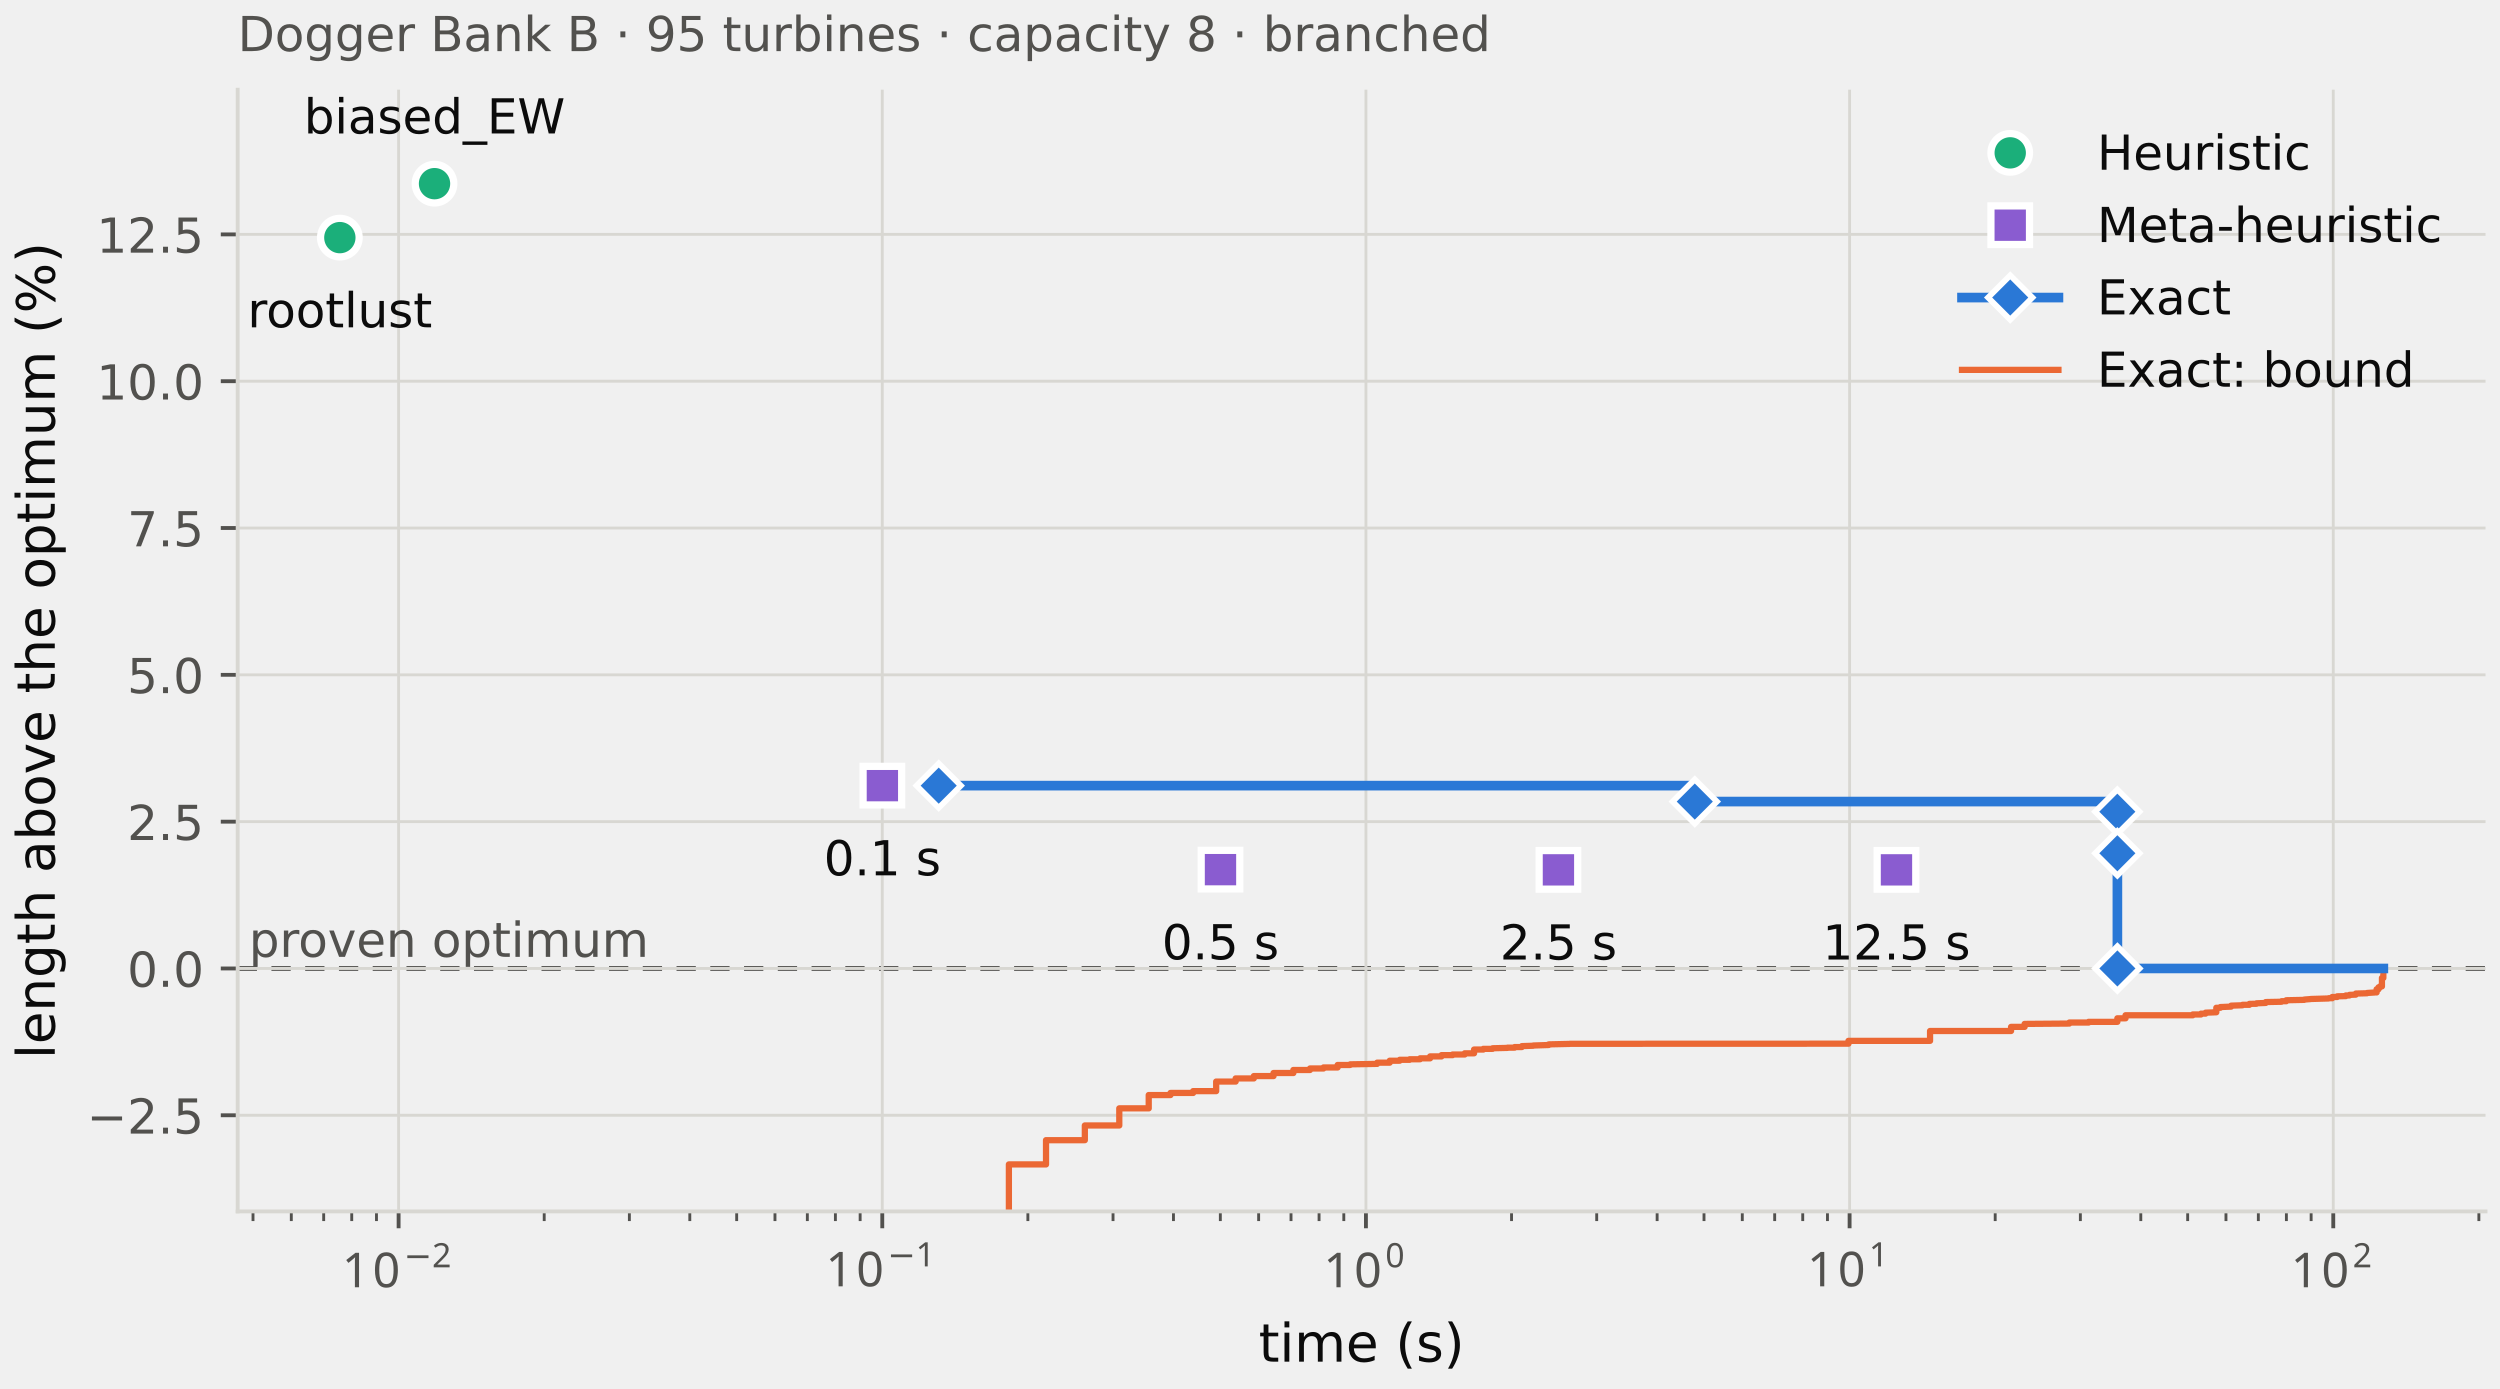
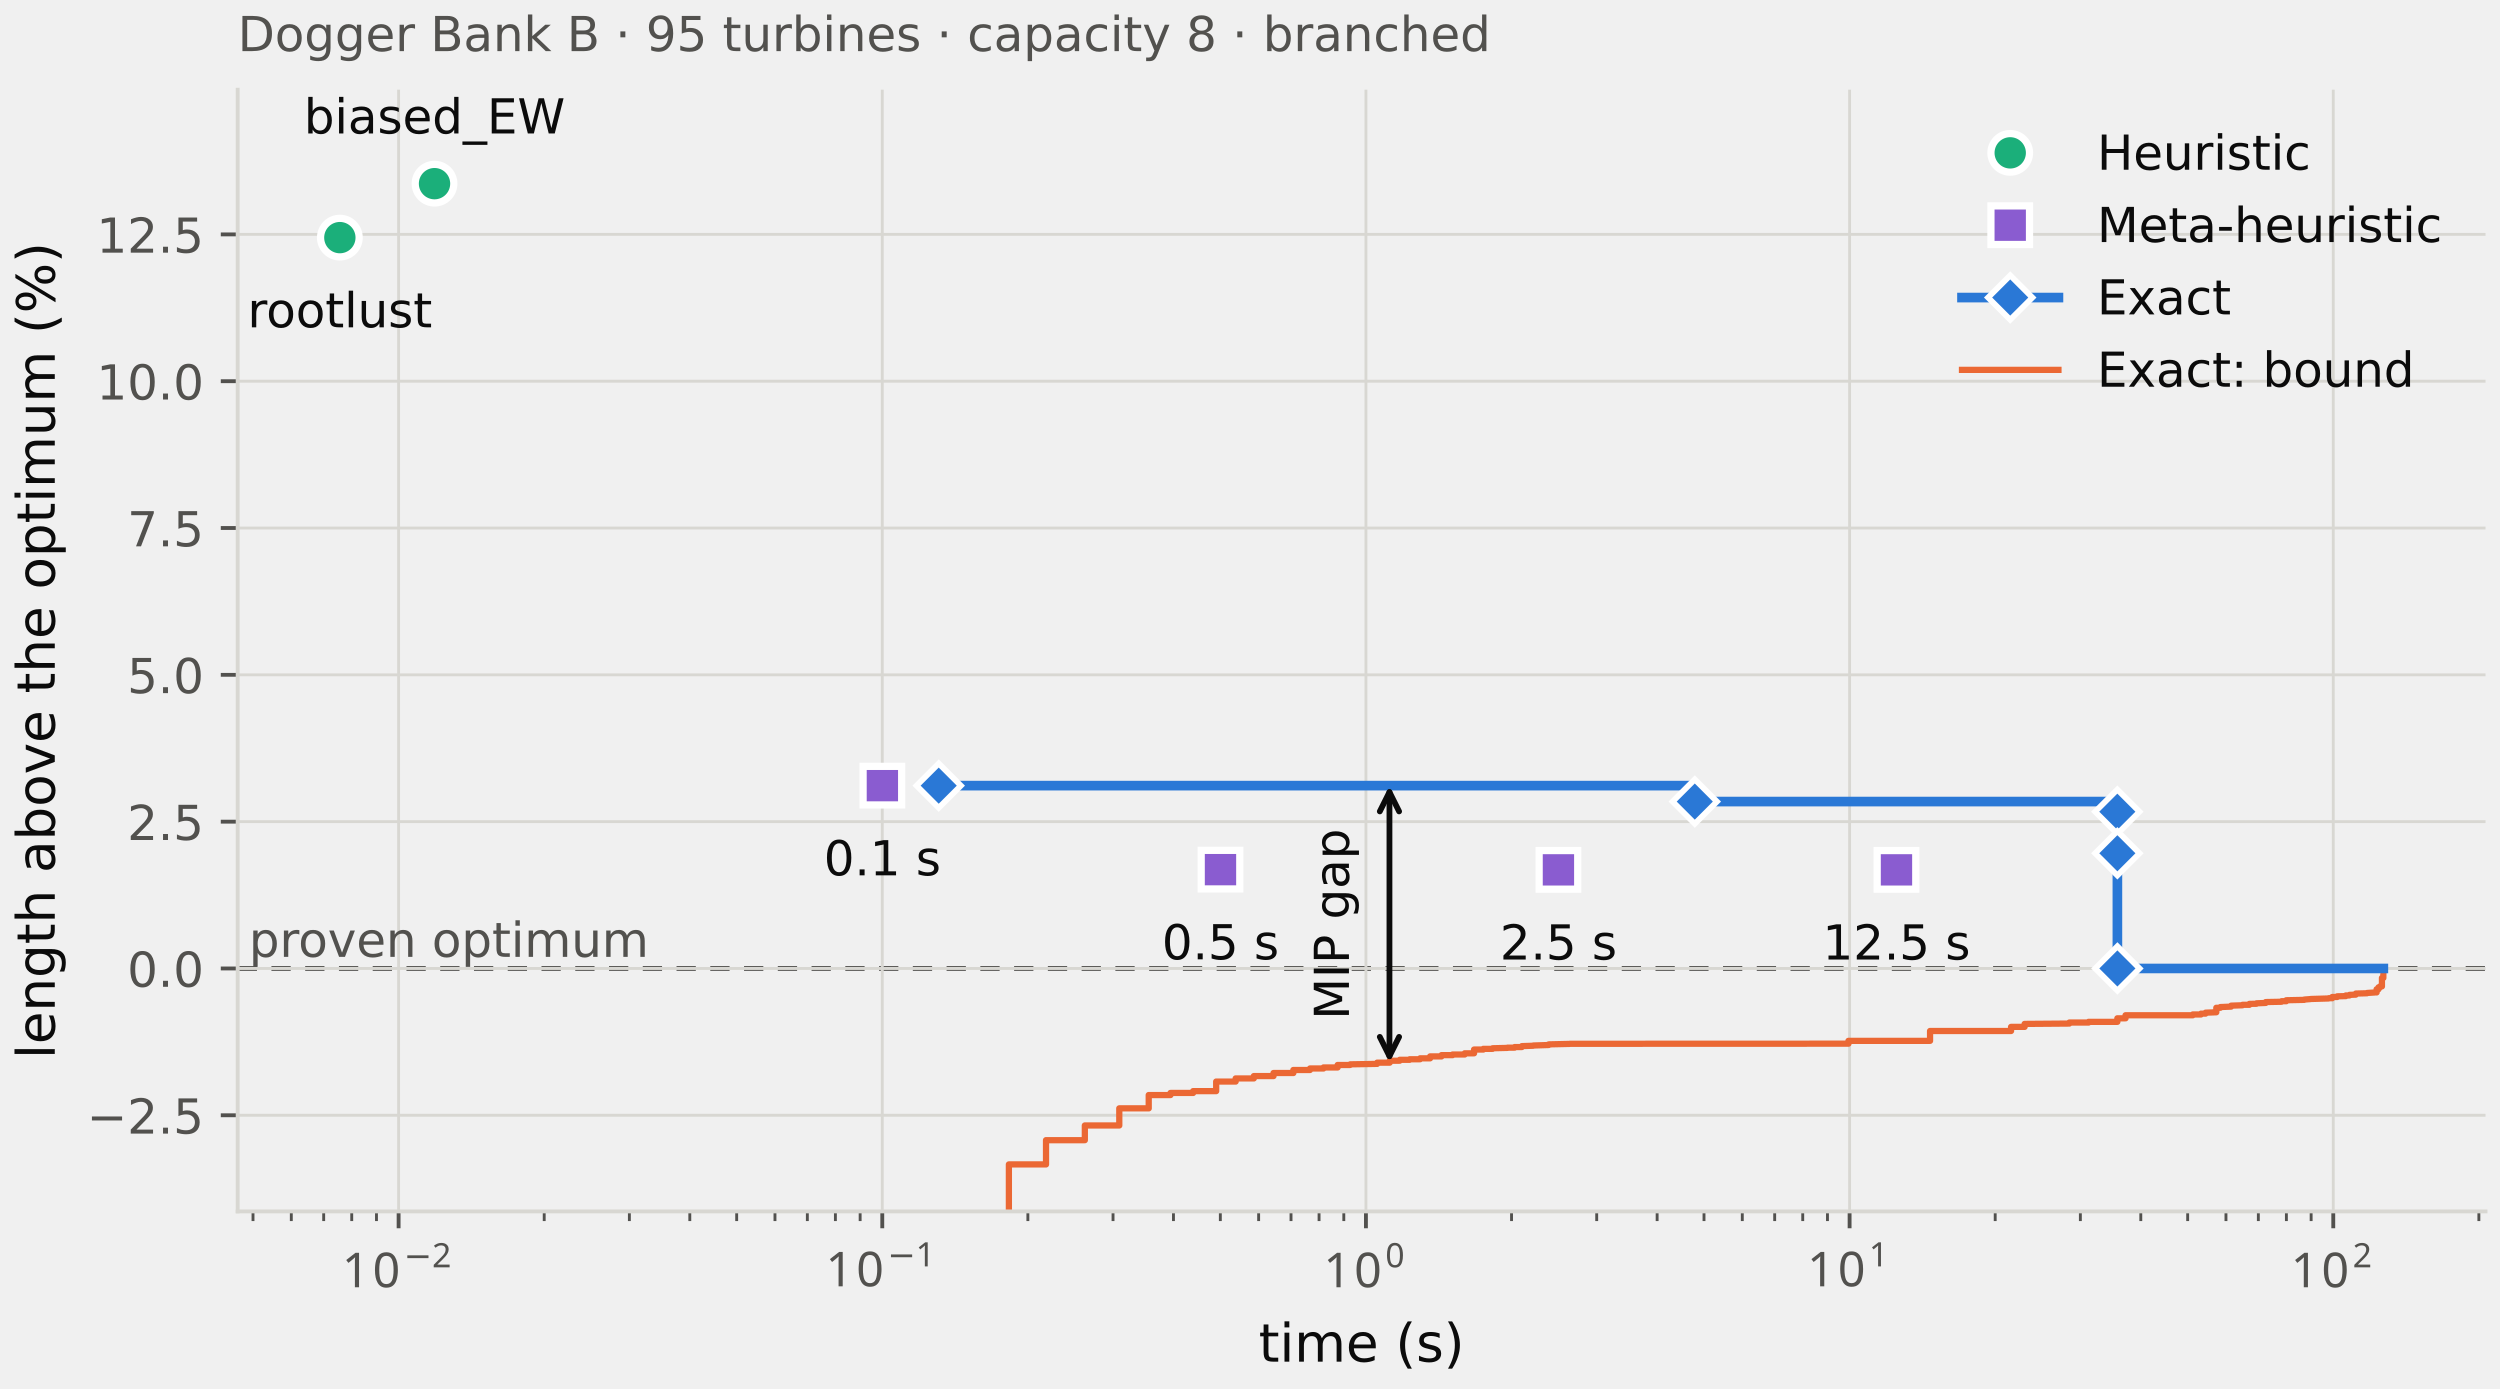
<svg xmlns="http://www.w3.org/2000/svg" xmlns:xlink="http://www.w3.org/1999/xlink" width="518.4pt" height="288pt" viewBox="0 0 518.4 288" version="1.1">
  <defs>
    <style type="text/css">*{stroke-linejoin: round; stroke-linecap: butt}</style>
  </defs>
  <g id="figure_1">
    <g id="patch_1">
      <path d="M 0 288 L 518.4 288 L 518.4 0 L 0 0 L 0 288 z " style="fill: none; opacity: 0" />
    </g>
    <g id="axes_1">
      <g id="patch_2">
        <path d="M 49.284 251.197 L 515.4 251.197 L 515.4 18.599 L 49.284 18.599 L 49.284 251.197 z " style="fill: none; opacity: 0" />
      </g>
      <g id="line2d_1">
        <path d="M 49.284 200.82 L 515.4 200.82 " clip-path="url(#p341cd07f4f)" style="fill: none; stroke-dasharray: 4,3; stroke-dashoffset: 0; stroke: #52514e" />
      </g>
      <g id="matplotlib.axis_1">
        <g id="xtick_1">
          <g id="line2d_2">
            <path d="M 82.655 251.197 L 82.655 18.599 " clip-path="url(#p341cd07f4f)" style="fill: none; stroke: #d8d7d2; stroke-width: 0.6; stroke-linecap: square" />
          </g>
          <g id="line2d_3">
            <defs>
              <path id="m82d18560b9" d="M 0 0 L 0 3.5 " style="stroke: #52514e; stroke-width: 0.8" />
            </defs>
            <g>
              <use xlink:href="#m82d18560b9" x="82.655" y="251.197" style="fill: #52514e; stroke: #52514e; stroke-width: 0.8" />
            </g>
          </g>
          <g id="text_1">
            <g style="fill: #52514e" transform="translate(70.90495 267.5966)">
              <text>
                <tspan x="0" y="-0.675" style="font-size: 10px; font-family: sans-serif; fill: #52514e">1</tspan>
                <tspan x="6.362" y="-0.675" style="font-size: 10px; font-family: sans-serif; fill: #52514e">0</tspan>
                <tspan x="12.82" y="-4.805" style="font-size: 7px; font-family: sans-serif; fill: #52514e">−</tspan>
                <tspan x="18.686" y="-4.805" style="font-size: 7px; font-family: sans-serif; fill: #52514e">2</tspan>
              </text>
            </g>
          </g>
        </g>
        <g id="xtick_2">
          <g id="line2d_4">
            <path d="M 182.948 251.197 L 182.948 18.599 " clip-path="url(#p341cd07f4f)" style="fill: none; stroke: #d8d7d2; stroke-width: 0.6; stroke-linecap: square" />
          </g>
          <g id="line2d_5">
            <g>
              <use xlink:href="#m82d18560b9" x="182.948" y="251.197" style="fill: #52514e; stroke: #52514e; stroke-width: 0.8" />
            </g>
          </g>
          <g id="text_2">
            <g style="fill: #52514e" transform="translate(171.1977 267.4966)">
              <text>
                <tspan x="0" y="-0.762" style="font-size: 10px; font-family: sans-serif; fill: #52514e">1</tspan>
                <tspan x="6.362" y="-0.762" style="font-size: 10px; font-family: sans-serif; fill: #52514e">0</tspan>
                <tspan x="12.82" y="-4.892" style="font-size: 7px; font-family: sans-serif; fill: #52514e">−</tspan>
                <tspan x="18.686" y="-4.892" style="font-size: 7px; font-family: sans-serif; fill: #52514e">1</tspan>
              </text>
            </g>
          </g>
        </g>
        <g id="xtick_3">
          <g id="line2d_6">
            <path d="M 283.24 251.197 L 283.24 18.599 " clip-path="url(#p341cd07f4f)" style="fill: none; stroke: #d8d7d2; stroke-width: 0.6; stroke-linecap: square" />
          </g>
          <g id="line2d_7">
            <g>
              <use xlink:href="#m82d18560b9" x="283.24" y="251.197" style="fill: #52514e; stroke: #52514e; stroke-width: 0.8" />
            </g>
          </g>
          <g id="text_3">
            <g style="fill: #52514e" transform="translate(274.4404 267.5966)">
              <text>
                <tspan x="0" y="-0.675" style="font-size: 10px; font-family: sans-serif; fill: #52514e">1</tspan>
                <tspan x="6.362" y="-0.675" style="font-size: 10px; font-family: sans-serif; fill: #52514e">0</tspan>
                <tspan x="12.82" y="-4.805" style="font-size: 7px; font-family: sans-serif; fill: #52514e">0</tspan>
              </text>
            </g>
          </g>
        </g>
        <g id="xtick_4">
          <g id="line2d_8">
            <path d="M 383.533 251.197 L 383.533 18.599 " clip-path="url(#p341cd07f4f)" style="fill: none; stroke: #d8d7d2; stroke-width: 0.6; stroke-linecap: square" />
          </g>
          <g id="line2d_9">
            <g>
              <use xlink:href="#m82d18560b9" x="383.533" y="251.197" style="fill: #52514e; stroke: #52514e; stroke-width: 0.8" />
            </g>
          </g>
          <g id="text_4">
            <g style="fill: #52514e" transform="translate(374.7332 267.4966)">
              <text>
                <tspan x="0" y="-0.762" style="font-size: 10px; font-family: sans-serif; fill: #52514e">1</tspan>
                <tspan x="6.362" y="-0.762" style="font-size: 10px; font-family: sans-serif; fill: #52514e">0</tspan>
                <tspan x="12.82" y="-4.892" style="font-size: 7px; font-family: sans-serif; fill: #52514e">1</tspan>
              </text>
            </g>
          </g>
        </g>
        <g id="xtick_5">
          <g id="line2d_10">
            <path d="M 483.826 251.197 L 483.826 18.599 " clip-path="url(#p341cd07f4f)" style="fill: none; stroke: #d8d7d2; stroke-width: 0.6; stroke-linecap: square" />
          </g>
          <g id="line2d_11">
            <g>
              <use xlink:href="#m82d18560b9" x="483.826" y="251.197" style="fill: #52514e; stroke: #52514e; stroke-width: 0.8" />
            </g>
          </g>
          <g id="text_5">
            <g style="fill: #52514e" transform="translate(475.0259 267.5966)">
              <text>
                <tspan x="0" y="-0.675" style="font-size: 10px; font-family: sans-serif; fill: #52514e">1</tspan>
                <tspan x="6.362" y="-0.675" style="font-size: 10px; font-family: sans-serif; fill: #52514e">0</tspan>
                <tspan x="12.82" y="-4.805" style="font-size: 7px; font-family: sans-serif; fill: #52514e">2</tspan>
              </text>
            </g>
          </g>
        </g>
        <g id="xtick_6">
          <g id="line2d_12">
            <defs>
              <path id="m3c4c81bb4d" d="M 0 0 L 0 2 " style="stroke: #52514e; stroke-width: 0.6" />
            </defs>
            <g>
              <use xlink:href="#m3c4c81bb4d" x="52.464" y="251.197" style="fill: #52514e; stroke: #52514e; stroke-width: 0.6" />
            </g>
          </g>
        </g>
        <g id="xtick_7">
          <g id="line2d_13">
            <g>
              <use xlink:href="#m3c4c81bb4d" x="60.405" y="251.197" style="fill: #52514e; stroke: #52514e; stroke-width: 0.6" />
            </g>
          </g>
        </g>
        <g id="xtick_8">
          <g id="line2d_14">
            <g>
              <use xlink:href="#m3c4c81bb4d" x="67.119" y="251.197" style="fill: #52514e; stroke: #52514e; stroke-width: 0.6" />
            </g>
          </g>
        </g>
        <g id="xtick_9">
          <g id="line2d_15">
            <g>
              <use xlink:href="#m3c4c81bb4d" x="72.936" y="251.197" style="fill: #52514e; stroke: #52514e; stroke-width: 0.6" />
            </g>
          </g>
        </g>
        <g id="xtick_10">
          <g id="line2d_16">
            <g>
              <use xlink:href="#m3c4c81bb4d" x="78.066" y="251.197" style="fill: #52514e; stroke: #52514e; stroke-width: 0.6" />
            </g>
          </g>
        </g>
        <g id="xtick_11">
          <g id="line2d_17">
            <g>
              <use xlink:href="#m3c4c81bb4d" x="112.846" y="251.197" style="fill: #52514e; stroke: #52514e; stroke-width: 0.6" />
            </g>
          </g>
        </g>
        <g id="xtick_12">
          <g id="line2d_18">
            <g>
              <use xlink:href="#m3c4c81bb4d" x="130.507" y="251.197" style="fill: #52514e; stroke: #52514e; stroke-width: 0.6" />
            </g>
          </g>
        </g>
        <g id="xtick_13">
          <g id="line2d_19">
            <g>
              <use xlink:href="#m3c4c81bb4d" x="143.037" y="251.197" style="fill: #52514e; stroke: #52514e; stroke-width: 0.6" />
            </g>
          </g>
        </g>
        <g id="xtick_14">
          <g id="line2d_20">
            <g>
              <use xlink:href="#m3c4c81bb4d" x="152.757" y="251.197" style="fill: #52514e; stroke: #52514e; stroke-width: 0.6" />
            </g>
          </g>
        </g>
        <g id="xtick_15">
          <g id="line2d_21">
            <g>
              <use xlink:href="#m3c4c81bb4d" x="160.698" y="251.197" style="fill: #52514e; stroke: #52514e; stroke-width: 0.6" />
            </g>
          </g>
        </g>
        <g id="xtick_16">
          <g id="line2d_22">
            <g>
              <use xlink:href="#m3c4c81bb4d" x="167.412" y="251.197" style="fill: #52514e; stroke: #52514e; stroke-width: 0.6" />
            </g>
          </g>
        </g>
        <g id="xtick_17">
          <g id="line2d_23">
            <g>
              <use xlink:href="#m3c4c81bb4d" x="173.228" y="251.197" style="fill: #52514e; stroke: #52514e; stroke-width: 0.6" />
            </g>
          </g>
        </g>
        <g id="xtick_18">
          <g id="line2d_24">
            <g>
              <use xlink:href="#m3c4c81bb4d" x="178.359" y="251.197" style="fill: #52514e; stroke: #52514e; stroke-width: 0.6" />
            </g>
          </g>
        </g>
        <g id="xtick_19">
          <g id="line2d_25">
            <g>
              <use xlink:href="#m3c4c81bb4d" x="213.139" y="251.197" style="fill: #52514e; stroke: #52514e; stroke-width: 0.6" />
            </g>
          </g>
        </g>
        <g id="xtick_20">
          <g id="line2d_26">
            <g>
              <use xlink:href="#m3c4c81bb4d" x="230.799" y="251.197" style="fill: #52514e; stroke: #52514e; stroke-width: 0.6" />
            </g>
          </g>
        </g>
        <g id="xtick_21">
          <g id="line2d_27">
            <g>
              <use xlink:href="#m3c4c81bb4d" x="243.33" y="251.197" style="fill: #52514e; stroke: #52514e; stroke-width: 0.6" />
            </g>
          </g>
        </g>
        <g id="xtick_22">
          <g id="line2d_28">
            <g>
              <use xlink:href="#m3c4c81bb4d" x="253.049" y="251.197" style="fill: #52514e; stroke: #52514e; stroke-width: 0.6" />
            </g>
          </g>
        </g>
        <g id="xtick_23">
          <g id="line2d_29">
            <g>
              <use xlink:href="#m3c4c81bb4d" x="260.991" y="251.197" style="fill: #52514e; stroke: #52514e; stroke-width: 0.6" />
            </g>
          </g>
        </g>
        <g id="xtick_24">
          <g id="line2d_30">
            <g>
              <use xlink:href="#m3c4c81bb4d" x="267.705" y="251.197" style="fill: #52514e; stroke: #52514e; stroke-width: 0.6" />
            </g>
          </g>
        </g>
        <g id="xtick_25">
          <g id="line2d_31">
            <g>
              <use xlink:href="#m3c4c81bb4d" x="273.521" y="251.197" style="fill: #52514e; stroke: #52514e; stroke-width: 0.6" />
            </g>
          </g>
        </g>
        <g id="xtick_26">
          <g id="line2d_32">
            <g>
              <use xlink:href="#m3c4c81bb4d" x="278.651" y="251.197" style="fill: #52514e; stroke: #52514e; stroke-width: 0.6" />
            </g>
          </g>
        </g>
        <g id="xtick_27">
          <g id="line2d_33">
            <g>
              <use xlink:href="#m3c4c81bb4d" x="313.432" y="251.197" style="fill: #52514e; stroke: #52514e; stroke-width: 0.6" />
            </g>
          </g>
        </g>
        <g id="xtick_28">
          <g id="line2d_34">
            <g>
              <use xlink:href="#m3c4c81bb4d" x="331.092" y="251.197" style="fill: #52514e; stroke: #52514e; stroke-width: 0.6" />
            </g>
          </g>
        </g>
        <g id="xtick_29">
          <g id="line2d_35">
            <g>
              <use xlink:href="#m3c4c81bb4d" x="343.623" y="251.197" style="fill: #52514e; stroke: #52514e; stroke-width: 0.6" />
            </g>
          </g>
        </g>
        <g id="xtick_30">
          <g id="line2d_36">
            <g>
              <use xlink:href="#m3c4c81bb4d" x="353.342" y="251.197" style="fill: #52514e; stroke: #52514e; stroke-width: 0.6" />
            </g>
          </g>
        </g>
        <g id="xtick_31">
          <g id="line2d_37">
            <g>
              <use xlink:href="#m3c4c81bb4d" x="361.283" y="251.197" style="fill: #52514e; stroke: #52514e; stroke-width: 0.6" />
            </g>
          </g>
        </g>
        <g id="xtick_32">
          <g id="line2d_38">
            <g>
              <use xlink:href="#m3c4c81bb4d" x="367.998" y="251.197" style="fill: #52514e; stroke: #52514e; stroke-width: 0.6" />
            </g>
          </g>
        </g>
        <g id="xtick_33">
          <g id="line2d_39">
            <g>
              <use xlink:href="#m3c4c81bb4d" x="373.814" y="251.197" style="fill: #52514e; stroke: #52514e; stroke-width: 0.6" />
            </g>
          </g>
        </g>
        <g id="xtick_34">
          <g id="line2d_40">
            <g>
              <use xlink:href="#m3c4c81bb4d" x="378.944" y="251.197" style="fill: #52514e; stroke: #52514e; stroke-width: 0.6" />
            </g>
          </g>
        </g>
        <g id="xtick_35">
          <g id="line2d_41">
            <g>
              <use xlink:href="#m3c4c81bb4d" x="413.724" y="251.197" style="fill: #52514e; stroke: #52514e; stroke-width: 0.6" />
            </g>
          </g>
        </g>
        <g id="xtick_36">
          <g id="line2d_42">
            <g>
              <use xlink:href="#m3c4c81bb4d" x="431.385" y="251.197" style="fill: #52514e; stroke: #52514e; stroke-width: 0.6" />
            </g>
          </g>
        </g>
        <g id="xtick_37">
          <g id="line2d_43">
            <g>
              <use xlink:href="#m3c4c81bb4d" x="443.915" y="251.197" style="fill: #52514e; stroke: #52514e; stroke-width: 0.6" />
            </g>
          </g>
        </g>
        <g id="xtick_38">
          <g id="line2d_44">
            <g>
              <use xlink:href="#m3c4c81bb4d" x="453.635" y="251.197" style="fill: #52514e; stroke: #52514e; stroke-width: 0.6" />
            </g>
          </g>
        </g>
        <g id="xtick_39">
          <g id="line2d_45">
            <g>
              <use xlink:href="#m3c4c81bb4d" x="461.576" y="251.197" style="fill: #52514e; stroke: #52514e; stroke-width: 0.6" />
            </g>
          </g>
        </g>
        <g id="xtick_40">
          <g id="line2d_46">
            <g>
              <use xlink:href="#m3c4c81bb4d" x="468.29" y="251.197" style="fill: #52514e; stroke: #52514e; stroke-width: 0.6" />
            </g>
          </g>
        </g>
        <g id="xtick_41">
          <g id="line2d_47">
            <g>
              <use xlink:href="#m3c4c81bb4d" x="474.107" y="251.197" style="fill: #52514e; stroke: #52514e; stroke-width: 0.6" />
            </g>
          </g>
        </g>
        <g id="xtick_42">
          <g id="line2d_48">
            <g>
              <use xlink:href="#m3c4c81bb4d" x="479.237" y="251.197" style="fill: #52514e; stroke: #52514e; stroke-width: 0.6" />
            </g>
          </g>
        </g>
        <g id="xtick_43">
          <g id="line2d_49">
            <g>
              <use xlink:href="#m3c4c81bb4d" x="514.017" y="251.197" style="fill: #52514e; stroke: #52514e; stroke-width: 0.6" />
            </g>
          </g>
        </g>
        <g id="text_6">
          <text style="font-size: 11px; font-family: sans-serif, 'Bitstream Vera Sans', 'Computer Modern Sans Serif', 'Lucida Grande', 'Verdana', 'Geneva', 'Lucid', 'Arial', 'Helvetica', 'Avant Garde', sans-serif; text-anchor: middle; fill: #0b0b0b" x="282.342" y="282.357" transform="rotate(-0 282.3418 282.3572)">time (s)</text>
        </g>
      </g>
      <g id="matplotlib.axis_2">
        <g id="ytick_1">
          <g id="line2d_50">
            <path d="M 49.284 231.264 L 515.4 231.264 " clip-path="url(#p341cd07f4f)" style="fill: none; stroke: #d8d7d2; stroke-width: 0.6; stroke-linecap: square" />
          </g>
          <g id="line2d_51">
            <defs>
              <path id="mabb18482ec" d="M 0 0 L -3.5 0 " style="stroke: #52514e; stroke-width: 0.8" />
            </defs>
            <g>
              <use xlink:href="#mabb18482ec" x="49.284" y="231.264" style="fill: #52514e; stroke: #52514e; stroke-width: 0.8" />
            </g>
          </g>
          <g id="text_7">
            <text style="font-size: 10px; font-family: sans-serif, 'Bitstream Vera Sans', 'Computer Modern Sans Serif', 'Lucida Grande', 'Verdana', 'Geneva', 'Lucid', 'Arial', 'Helvetica', 'Avant Garde', sans-serif; text-anchor: end; fill: #52514e" x="42.284" y="235.063" transform="rotate(-0 42.28391 235.0631)">−2.5</text>
          </g>
        </g>
        <g id="ytick_2">
          <g id="line2d_52">
            <path d="M 49.284 200.82 L 515.4 200.82 " clip-path="url(#p341cd07f4f)" style="fill: none; stroke: #d8d7d2; stroke-width: 0.6; stroke-linecap: square" />
          </g>
          <g id="line2d_53">
            <g>
              <use xlink:href="#mabb18482ec" x="49.284" y="200.82" style="fill: #52514e; stroke: #52514e; stroke-width: 0.8" />
            </g>
          </g>
          <g id="text_8">
            <text style="font-size: 10px; font-family: sans-serif, 'Bitstream Vera Sans', 'Computer Modern Sans Serif', 'Lucida Grande', 'Verdana', 'Geneva', 'Lucid', 'Arial', 'Helvetica', 'Avant Garde', sans-serif; text-anchor: end; fill: #52514e" x="42.284" y="204.619" transform="rotate(-0 42.28391 204.6192)">0.0</text>
          </g>
        </g>
        <g id="ytick_3">
          <g id="line2d_54">
            <path d="M 49.284 170.376 L 515.4 170.376 " clip-path="url(#p341cd07f4f)" style="fill: none; stroke: #d8d7d2; stroke-width: 0.6; stroke-linecap: square" />
          </g>
          <g id="line2d_55">
            <g>
              <use xlink:href="#mabb18482ec" x="49.284" y="170.376" style="fill: #52514e; stroke: #52514e; stroke-width: 0.8" />
            </g>
          </g>
          <g id="text_9">
            <text style="font-size: 10px; font-family: sans-serif, 'Bitstream Vera Sans', 'Computer Modern Sans Serif', 'Lucida Grande', 'Verdana', 'Geneva', 'Lucid', 'Arial', 'Helvetica', 'Avant Garde', sans-serif; text-anchor: end; fill: #52514e" x="42.284" y="174.175" transform="rotate(-0 42.28391 174.1753)">2.5</text>
          </g>
        </g>
        <g id="ytick_4">
          <g id="line2d_56">
            <path d="M 49.284 139.933 L 515.4 139.933 " clip-path="url(#p341cd07f4f)" style="fill: none; stroke: #d8d7d2; stroke-width: 0.6; stroke-linecap: square" />
          </g>
          <g id="line2d_57">
            <g>
              <use xlink:href="#mabb18482ec" x="49.284" y="139.933" style="fill: #52514e; stroke: #52514e; stroke-width: 0.8" />
            </g>
          </g>
          <g id="text_10">
            <text style="font-size: 10px; font-family: sans-serif, 'Bitstream Vera Sans', 'Computer Modern Sans Serif', 'Lucida Grande', 'Verdana', 'Geneva', 'Lucid', 'Arial', 'Helvetica', 'Avant Garde', sans-serif; text-anchor: end; fill: #52514e" x="42.284" y="143.731" transform="rotate(-0 42.28391 143.7314)">5.0</text>
          </g>
        </g>
        <g id="ytick_5">
          <g id="line2d_58">
            <path d="M 49.284 109.489 L 515.4 109.489 " clip-path="url(#p341cd07f4f)" style="fill: none; stroke: #d8d7d2; stroke-width: 0.6; stroke-linecap: square" />
          </g>
          <g id="line2d_59">
            <g>
              <use xlink:href="#mabb18482ec" x="49.284" y="109.489" style="fill: #52514e; stroke: #52514e; stroke-width: 0.8" />
            </g>
          </g>
          <g id="text_11">
            <text style="font-size: 10px; font-family: sans-serif, 'Bitstream Vera Sans', 'Computer Modern Sans Serif', 'Lucida Grande', 'Verdana', 'Geneva', 'Lucid', 'Arial', 'Helvetica', 'Avant Garde', sans-serif; text-anchor: end; fill: #52514e" x="42.284" y="113.287" transform="rotate(-0 42.28391 113.2874)">7.5</text>
          </g>
        </g>
        <g id="ytick_6">
          <g id="line2d_60">
            <path d="M 49.284 79.045 L 515.4 79.045 " clip-path="url(#p341cd07f4f)" style="fill: none; stroke: #d8d7d2; stroke-width: 0.6; stroke-linecap: square" />
          </g>
          <g id="line2d_61">
            <g>
              <use xlink:href="#mabb18482ec" x="49.284" y="79.045" style="fill: #52514e; stroke: #52514e; stroke-width: 0.8" />
            </g>
          </g>
          <g id="text_12">
            <text style="font-size: 10px; font-family: sans-serif, 'Bitstream Vera Sans', 'Computer Modern Sans Serif', 'Lucida Grande', 'Verdana', 'Geneva', 'Lucid', 'Arial', 'Helvetica', 'Avant Garde', sans-serif; text-anchor: end; fill: #52514e" x="42.284" y="82.844" transform="rotate(-0 42.28391 82.84352)">10.0</text>
          </g>
        </g>
        <g id="ytick_7">
          <g id="line2d_62">
            <path d="M 49.284 48.601 L 515.4 48.601 " clip-path="url(#p341cd07f4f)" style="fill: none; stroke: #d8d7d2; stroke-width: 0.6; stroke-linecap: square" />
          </g>
          <g id="line2d_63">
            <g>
              <use xlink:href="#mabb18482ec" x="49.284" y="48.601" style="fill: #52514e; stroke: #52514e; stroke-width: 0.8" />
            </g>
          </g>
          <g id="text_13">
            <text style="font-size: 10px; font-family: sans-serif, 'Bitstream Vera Sans', 'Computer Modern Sans Serif', 'Lucida Grande', 'Verdana', 'Geneva', 'Lucid', 'Arial', 'Helvetica', 'Avant Garde', sans-serif; text-anchor: end; fill: #52514e" x="42.284" y="52.4" transform="rotate(-0 42.28391 52.3996)">12.5</text>
          </g>
        </g>
        <g id="text_14">
          <text style="font-size: 11px; font-family: sans-serif, 'Bitstream Vera Sans', 'Computer Modern Sans Serif', 'Lucida Grande', 'Verdana', 'Geneva', 'Lucid', 'Arial', 'Helvetica', 'Avant Garde', sans-serif; text-anchor: middle; fill: #0b0b0b" x="11.359" y="134.898" transform="rotate(-90 11.35852 134.8976)">length above the optimum (%)</text>
        </g>
      </g>
      <g id="line2d_64">
        <path d="M 209.202 289 L 209.202 241.455 L 216.902 241.455 L 216.902 236.427 L 224.951 236.427 L 224.951 233.377 L 232.095 233.377 L 232.095 229.829 L 238.199 229.829 L 238.199 227.067 L 242.711 227.067 L 242.711 226.637 L 247.41 226.637 L 247.41 226.256 L 252.186 226.256 L 252.186 224.274 L 256.225 224.274 L 256.225 223.624 L 259.992 223.624 L 259.992 223.137 L 264.075 223.137 L 264.075 222.502 L 268.19 222.502 L 268.19 221.873 L 271.642 221.873 L 271.642 221.562 L 274.445 221.562 L 274.445 221.348 L 277.373 221.348 L 277.373 220.833 L 279.967 220.833 L 279.967 220.702 L 285.566 220.604 L 285.566 220.354 L 288.171 220.354 L 288.171 219.951 L 290.242 219.951 L 290.242 219.764 L 292.3 219.764 L 292.3 219.646 L 294.472 219.646 L 294.472 219.454 L 296.547 219.454 L 296.547 219.059 L 298.911 219.059 L 298.911 218.795 L 301.22 218.795 L 301.22 218.661 L 303.724 218.661 L 303.724 218.416 L 305.66 218.416 L 305.66 217.636 L 307.574 217.636 L 307.574 217.49 L 309.509 217.49 L 309.509 217.367 L 312.61 217.291 L 312.61 217.241 L 314.08 217.241 L 314.08 217.113 L 315.581 217.113 L 315.581 216.922 L 317.936 216.845 L 317.936 216.797 L 321.152 216.693 L 321.152 216.562 L 325.486 216.462 L 325.486 216.442 L 383.298 216.418 L 383.298 215.83 L 400.216 215.83 L 400.216 213.786 L 417.014 213.786 L 417.014 212.935 L 419.824 212.935 L 419.824 212.32 L 429.092 212.244 L 429.092 212.037 L 433.09 212.037 L 433.09 211.888 L 439.055 211.888 L 439.055 211.158 L 440.753 211.158 L 440.753 210.525 L 454.706 210.525 L 454.706 210.358 L 456.403 210.358 L 456.403 210.187 L 457.346 210.187 L 457.346 209.989 L 459.574 209.905 L 459.574 208.974 L 460.405 208.974 L 460.405 208.824 L 462.648 208.732 L 462.648 208.531 L 465.007 208.453 L 465.007 208.36 L 466.431 208.36 L 466.431 208.165 L 467.901 208.14 L 467.901 208.047 L 469.824 207.969 L 469.824 207.786 L 473.101 207.724 L 473.101 207.614 L 474.074 207.614 L 474.074 207.412 L 477.817 207.331 L 477.817 207.27 L 479.125 207.165 L 479.125 207.151 L 482.849 207.042 L 482.849 206.992 L 483.608 206.992 L 483.608 206.74 L 484.637 206.74 L 484.637 206.596 L 486.441 206.551 L 486.441 206.415 L 487.189 206.415 L 487.189 206.295 L 488.499 206.249 L 488.499 206.025 L 490.815 205.963 L 490.815 205.904 L 492.376 205.804 L 492.376 205.79 L 492.816 205.79 L 492.816 205.132 L 493.209 205.132 L 493.209 204.733 L 493.518 204.733 L 493.518 204.54 L 493.919 204.54 L 493.919 202.783 L 494.211 202.783 L 494.211 202.037 L 494.213 202.037 " clip-path="url(#p341cd07f4f)" style="fill: none; stroke: #eb6834; stroke-width: 1.3; stroke-linecap: square" />
      </g>
      <g id="patch_3">
        <path d="M 49.284 251.197 L 49.284 18.599 " style="fill: none; stroke: #d8d7d2; stroke-width: 0.8; stroke-linejoin: miter; stroke-linecap: square" />
      </g>
      <g id="patch_4">
        <path d="M 49.284 251.197 L 515.4 251.197 " style="fill: none; stroke: #d8d7d2; stroke-width: 0.8; stroke-linejoin: miter; stroke-linecap: square" />
      </g>
      <g id="text_15">
        <text style="font-size: 10px; font-family: sans-serif, 'Bitstream Vera Sans', 'Computer Modern Sans Serif', 'Lucida Grande', 'Verdana', 'Geneva', 'Lucid', 'Arial', 'Helvetica', 'Avant Garde', sans-serif; text-anchor: start; fill: #52514e" x="51.614" y="198.418" transform="rotate(-0 51.61449 198.418)">proven optimum</text>
      </g>
      <g id="line2d_65">
        <path d="M 194.65 162.912 L 351.429 162.912 L 351.429 166.216 L 439.047 166.216 L 439.047 168.316 L 439.055 168.316 L 439.055 176.937 L 439.061 176.937 L 439.061 200.82 L 494.213 200.82 L 494.213 200.82 " clip-path="url(#p341cd07f4f)" style="fill: none; stroke: #2a78d6; stroke-width: 2; stroke-linecap: square" />
        <defs>
          <path id="me424e65434" d="M -0 4.596 L 4.596 0 L 0 -4.596 L -4.596 -0 z " style="stroke: #ffffff; stroke-width: 1.2; stroke-linejoin: miter" />
        </defs>
        <g clip-path="url(#p341cd07f4f)">
          <use xlink:href="#me424e65434" x="194.65" y="162.912" style="fill: #2a78d6; stroke: #ffffff; stroke-width: 1.2; stroke-linejoin: miter" />
          <use xlink:href="#me424e65434" x="351.429" y="166.216" style="fill: #2a78d6; stroke: #ffffff; stroke-width: 1.2; stroke-linejoin: miter" />
          <use xlink:href="#me424e65434" x="439.047" y="168.316" style="fill: #2a78d6; stroke: #ffffff; stroke-width: 1.2; stroke-linejoin: miter" />
          <use xlink:href="#me424e65434" x="439.055" y="176.937" style="fill: #2a78d6; stroke: #ffffff; stroke-width: 1.2; stroke-linejoin: miter" />
          <use xlink:href="#me424e65434" x="439.061" y="200.82" style="fill: #2a78d6; stroke: #ffffff; stroke-width: 1.2; stroke-linejoin: miter" />
        </g>
      </g>
      <g id="text_16">
        <text style="font-size: 10px; font-family: sans-serif, 'Bitstream Vera Sans', 'Computer Modern Sans Serif', 'Lucida Grande', 'Verdana', 'Geneva', 'Lucid', 'Arial', 'Helvetica', 'Avant Garde', sans-serif; text-anchor: middle; fill: #0b0b0b" x="90.102" y="27.68" transform="rotate(-0 90.10206 27.68044)">biased_EW</text>
      </g>
      <g id="text_17">
        <text style="font-size: 10px; font-family: sans-serif, 'Bitstream Vera Sans', 'Computer Modern Sans Serif', 'Lucida Grande', 'Verdana', 'Geneva', 'Lucid', 'Arial', 'Helvetica', 'Avant Garde', sans-serif; text-anchor: middle; fill: #0b0b0b" x="70.471" y="67.872" transform="rotate(-0 70.471 67.87197)">rootlust</text>
      </g>
      <g id="text_18">
        <text style="font-size: 10px; font-family: sans-serif, 'Bitstream Vera Sans', 'Computer Modern Sans Serif', 'Lucida Grande', 'Verdana', 'Geneva', 'Lucid', 'Arial', 'Helvetica', 'Avant Garde', sans-serif; text-anchor: middle; fill: #0b0b0b" x="182.971" y="181.51" transform="rotate(-0 182.9706 181.51)">0.1 s</text>
      </g>
      <g id="text_19">
        <text style="font-size: 10px; font-family: sans-serif, 'Bitstream Vera Sans', 'Computer Modern Sans Serif', 'Lucida Grande', 'Verdana', 'Geneva', 'Lucid', 'Arial', 'Helvetica', 'Avant Garde', sans-serif; text-anchor: middle; fill: #0b0b0b" x="253.08" y="198.928" transform="rotate(-0 253.0803 198.9279)">0.5 s</text>
      </g>
      <g id="text_20">
        <text style="font-size: 10px; font-family: sans-serif, 'Bitstream Vera Sans', 'Computer Modern Sans Serif', 'Lucida Grande', 'Verdana', 'Geneva', 'Lucid', 'Arial', 'Helvetica', 'Avant Garde', sans-serif; text-anchor: middle; fill: #0b0b0b" x="323.156" y="198.971" transform="rotate(-0 323.1565 198.9712)">2.5 s</text>
      </g>
      <g id="text_21">
        <text style="font-size: 10px; font-family: sans-serif, 'Bitstream Vera Sans', 'Computer Modern Sans Serif', 'Lucida Grande', 'Verdana', 'Geneva', 'Lucid', 'Arial', 'Helvetica', 'Avant Garde', sans-serif; text-anchor: middle; fill: #0b0b0b" x="393.253" y="198.971" transform="rotate(-0 393.2533 198.9712)">12.5 s</text>
      </g>
      <g id="text_22">
        <text style="font-size: 10px; font-family: sans-serif, 'Bitstream Vera Sans', 'Computer Modern Sans Serif', 'Lucida Grande', 'Verdana', 'Geneva', 'Lucid', 'Arial', 'Helvetica', 'Avant Garde', sans-serif; text-anchor: start; fill: #52514e" x="49.284" y="10.599" transform="rotate(-0 49.28391 10.59868)">Dogger Bank B · 95 turbines · capacity 8 · branched</text>
      </g>
      <g id="line2d_66">
        <defs>
          <path id="m8be66e52d9" d="M 0 4 C 1.061 4 2.078 3.579 2.828 2.828 C 3.579 2.078 4 1.061 4 0 C 4 -1.061 3.579 -2.078 2.828 -2.828 C 2.078 -3.579 1.061 -4 0 -4 C -1.061 -4 -2.078 -3.579 -2.828 -2.828 C -3.579 -2.078 -4 -1.061 -4 0 C -4 1.061 -3.579 2.078 -2.828 2.828 C -2.078 3.579 -1.061 4 0 4 z " style="stroke: #ffffff; stroke-width: 1.5" />
        </defs>
        <g clip-path="url(#p341cd07f4f)">
          <use xlink:href="#m8be66e52d9" x="90.102" y="38.083" style="fill: #1baf7a; stroke: #ffffff; stroke-width: 1.5" />
          <use xlink:href="#m8be66e52d9" x="70.471" y="49.274" style="fill: #1baf7a; stroke: #ffffff; stroke-width: 1.5" />
        </g>
      </g>
      <g id="line2d_67">
        <defs>
          <path id="m8166fa37ff" d="M -4 4 L 4 4 L 4 -4 L -4 -4 z " style="stroke: #ffffff; stroke-width: 1.5; stroke-linejoin: miter" />
        </defs>
        <g clip-path="url(#p341cd07f4f)">
          <use xlink:href="#m8166fa37ff" x="182.971" y="162.912" style="fill: #8a5cd0; stroke: #ffffff; stroke-width: 1.5; stroke-linejoin: miter" />
          <use xlink:href="#m8166fa37ff" x="253.08" y="180.33" style="fill: #8a5cd0; stroke: #ffffff; stroke-width: 1.5; stroke-linejoin: miter" />
          <use xlink:href="#m8166fa37ff" x="323.156" y="180.374" style="fill: #8a5cd0; stroke: #ffffff; stroke-width: 1.5; stroke-linejoin: miter" />
          <use xlink:href="#m8166fa37ff" x="393.253" y="180.374" style="fill: #8a5cd0; stroke: #ffffff; stroke-width: 1.5; stroke-linejoin: miter" />
        </g>
      </g>
+       <g id="patch_5">
+         <path d="M 288.118 219.012 Q 288.118 191.633 288.118 164.254 " style="fill: none; stroke: #0b0b0b; stroke-width: 1.2; stroke-linecap: round" />
+         <path d="M 290.118 215.012 L 288.118 219.012 L 286.118 215.012 " style="fill: none; stroke: #0b0b0b; stroke-width: 1.2; stroke-linecap: round" />
+         <path d="M 286.118 168.254 L 288.118 164.254 L 290.118 168.254 " style="fill: none; stroke: #0b0b0b; stroke-width: 1.2; stroke-linecap: round" />
+       </g>
+       <g id="text_23">
+         <text style="font-size: 10px; font-family: sans-serif, 'Bitstream Vera Sans', 'Computer Modern Sans Serif', 'Lucida Grande', 'Verdana', 'Geneva', 'Lucid', 'Arial', 'Helvetica', 'Avant Garde', sans-serif; fill: #0b0b0b" transform="translate(279.716 211.4385) rotate(-90)">MIP gap</text>
+       </g>
      <g id="legend_1">
        <g id="line2d_68">
          <g>
            <use xlink:href="#m8be66e52d9" x="416.839" y="31.697" style="fill: #1baf7a; stroke: #ffffff; stroke-width: 1.5" />
          </g>
        </g>
-         <g id="text_23">
+         <g id="text_24">
          <text style="font-size: 10px; font-family: sans-serif, 'Bitstream Vera Sans', 'Computer Modern Sans Serif', 'Lucida Grande', 'Verdana', 'Geneva', 'Lucid', 'Arial', 'Helvetica', 'Avant Garde', sans-serif; text-anchor: start; fill: #0b0b0b" x="434.839" y="35.197" transform="rotate(-0 434.8388 35.19711)">Heuristic</text>
        </g>
        <g id="line2d_69">
          <g>
            <use xlink:href="#m8166fa37ff" x="416.839" y="46.698" style="fill: #8a5cd0; stroke: #ffffff; stroke-width: 1.5; stroke-linejoin: miter" />
          </g>
        </g>
-         <g id="text_24">
+         <g id="text_25">
          <text style="font-size: 10px; font-family: sans-serif, 'Bitstream Vera Sans', 'Computer Modern Sans Serif', 'Lucida Grande', 'Verdana', 'Geneva', 'Lucid', 'Arial', 'Helvetica', 'Avant Garde', sans-serif; text-anchor: start; fill: #0b0b0b" x="434.839" y="50.198" transform="rotate(-0 434.8388 50.1979)">Meta-heuristic</text>
        </g>
        <g id="line2d_70">
          <path d="M 406.839 61.699 L 416.839 61.699 L 416.839 61.699 L 426.839 61.699 L 426.839 61.699 " style="fill: none; stroke: #2a78d6; stroke-width: 2; stroke-linecap: square" />
          <g>
            <use xlink:href="#me424e65434" x="416.839" y="61.699" style="fill: #2a78d6; stroke: #ffffff; stroke-width: 1.2; stroke-linejoin: miter" />
          </g>
        </g>
-         <g id="text_25">
+         <g id="text_26">
          <text style="font-size: 10px; font-family: sans-serif, 'Bitstream Vera Sans', 'Computer Modern Sans Serif', 'Lucida Grande', 'Verdana', 'Geneva', 'Lucid', 'Arial', 'Helvetica', 'Avant Garde', sans-serif; text-anchor: start; fill: #0b0b0b" x="434.839" y="65.199" transform="rotate(-0 434.8388 65.19868)">Exact</text>
        </g>
        <g id="line2d_71">
          <path d="M 406.839 76.699 L 416.839 76.699 L 416.839 76.699 L 426.839 76.699 L 426.839 76.699 " style="fill: none; stroke: #eb6834; stroke-width: 1.3; stroke-linecap: square" />
        </g>
-         <g id="text_26">
+         <g id="text_27">
          <text style="font-size: 10px; font-family: sans-serif, 'Bitstream Vera Sans', 'Computer Modern Sans Serif', 'Lucida Grande', 'Verdana', 'Geneva', 'Lucid', 'Arial', 'Helvetica', 'Avant Garde', sans-serif; text-anchor: start; fill: #0b0b0b" x="434.839" y="80.199" transform="rotate(-0 434.8388 80.19946)">Exact: bound</text>
        </g>
      </g>
    </g>
  </g>
  <defs>
    <clipPath id="p341cd07f4f">
      <rect x="49.284" y="18.599" width="466.116" height="232.598" />
    </clipPath>
  </defs>
</svg>
